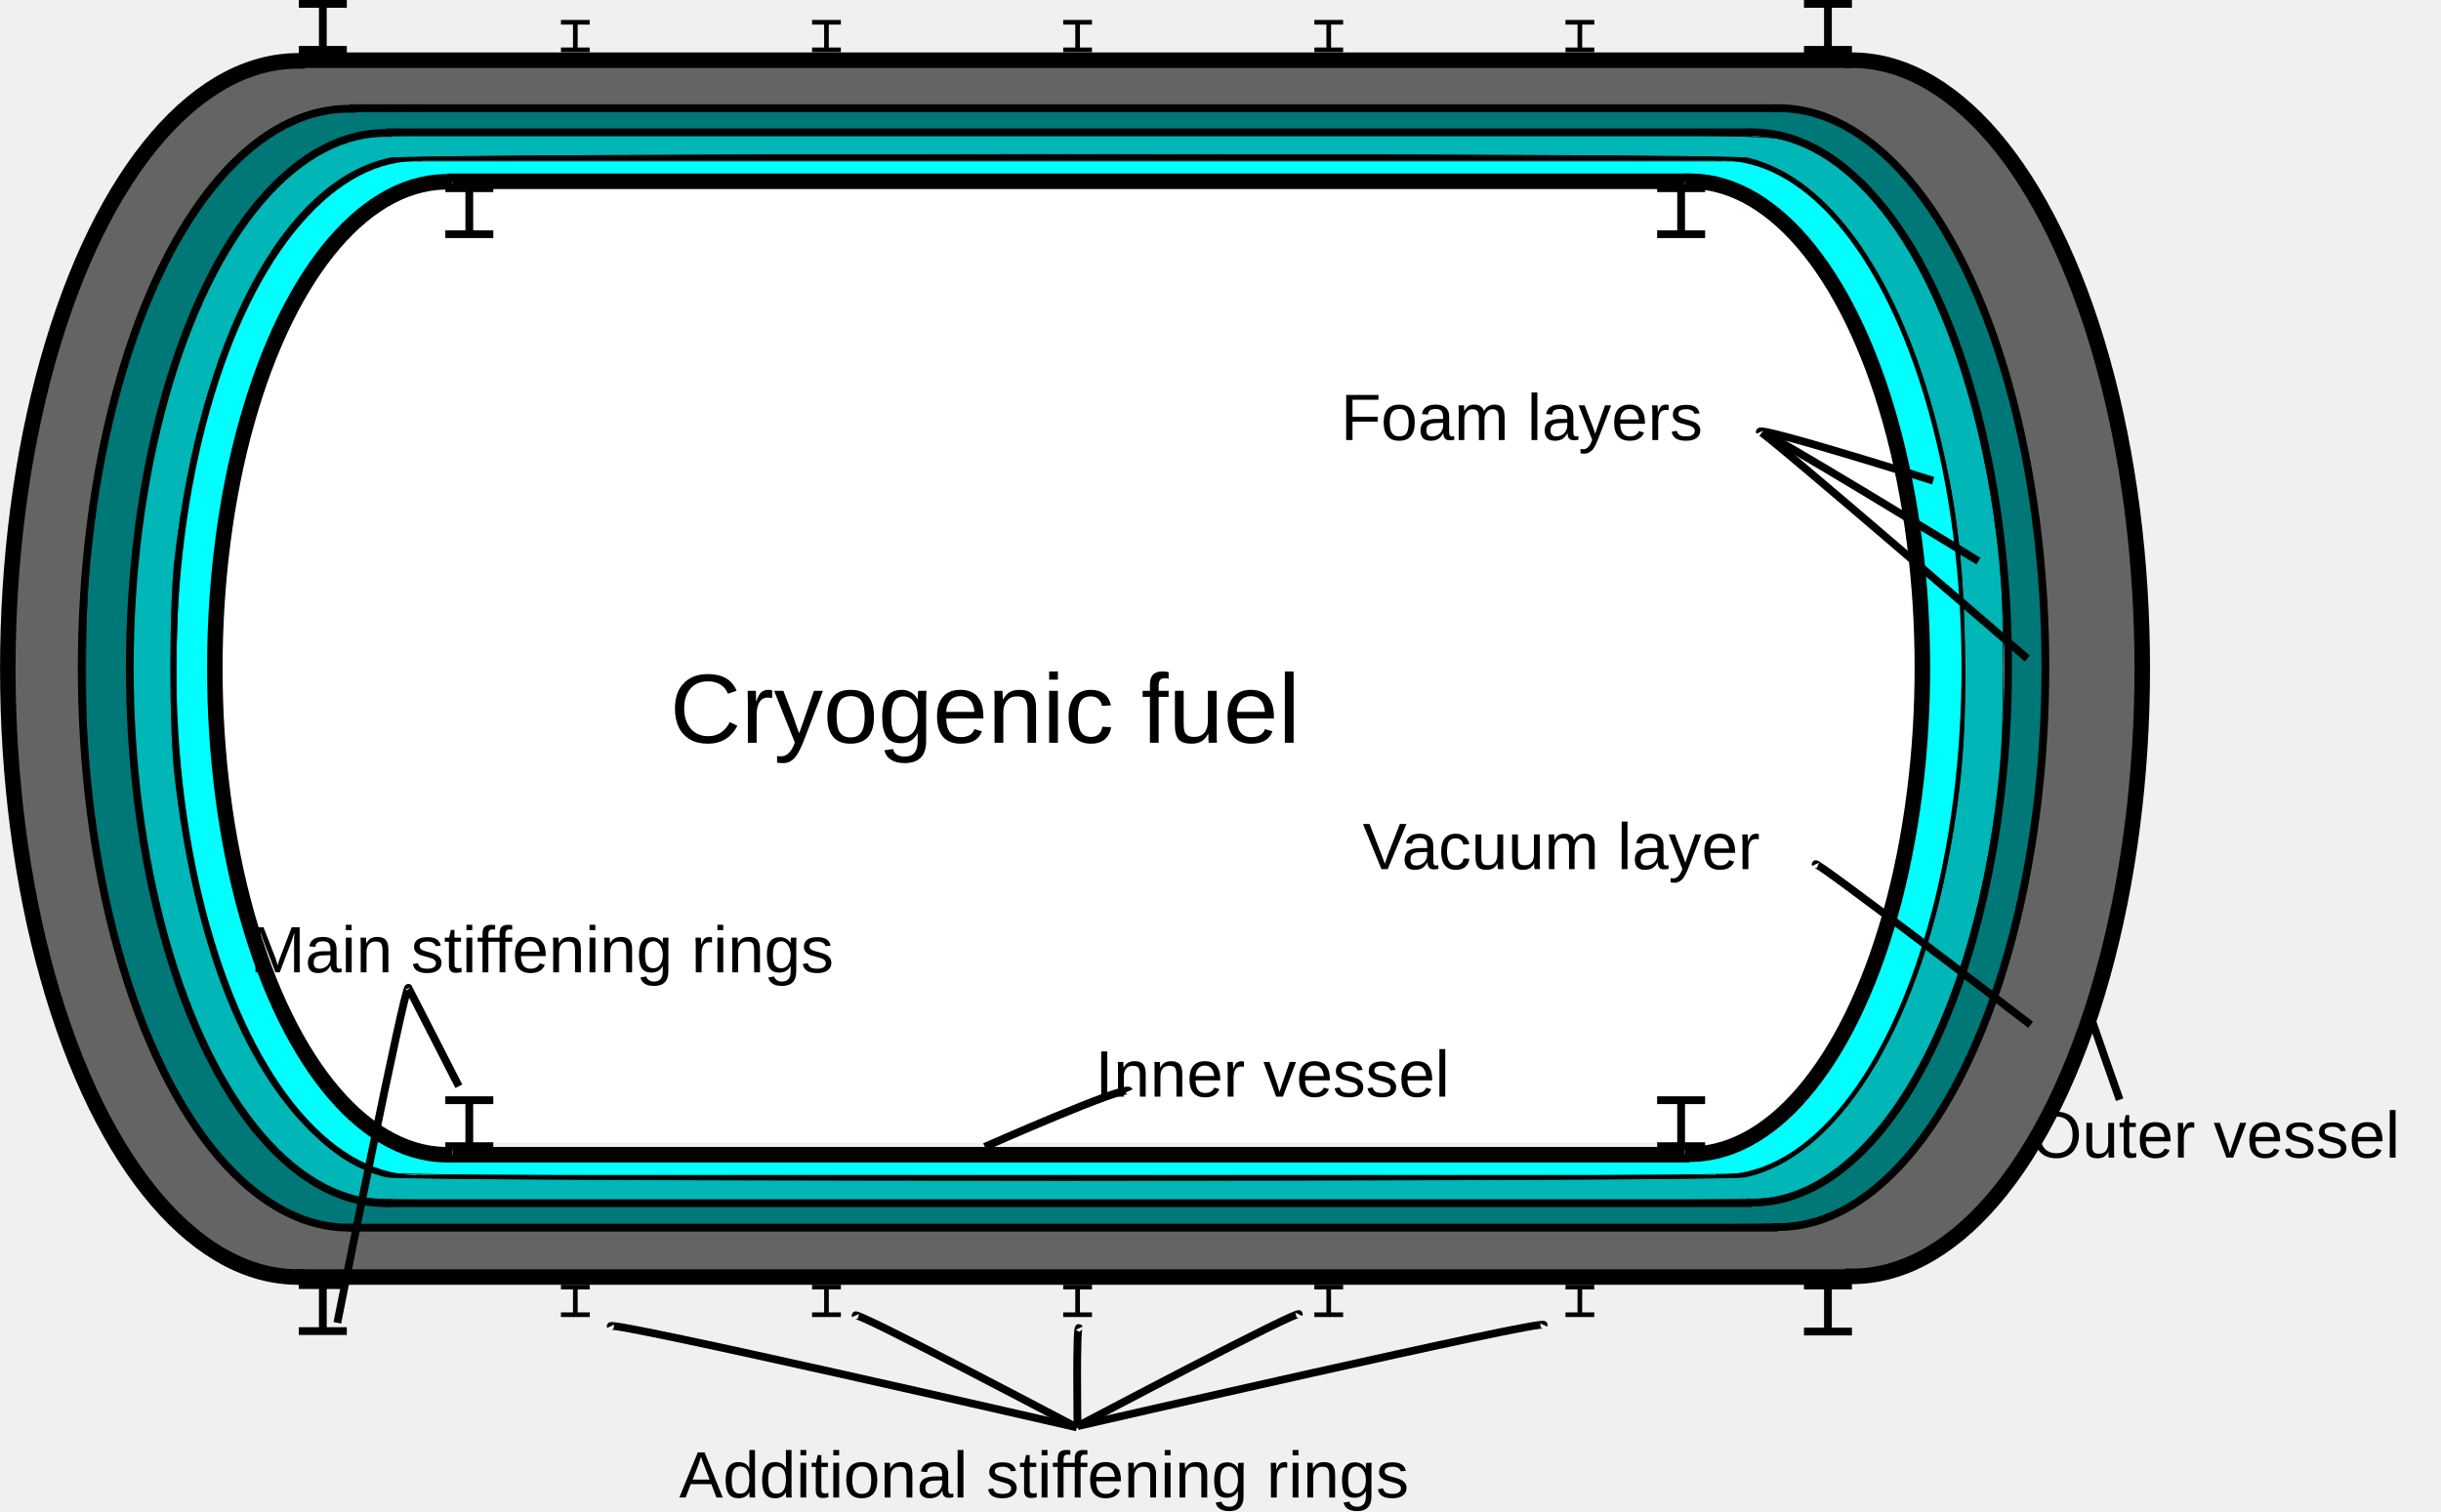
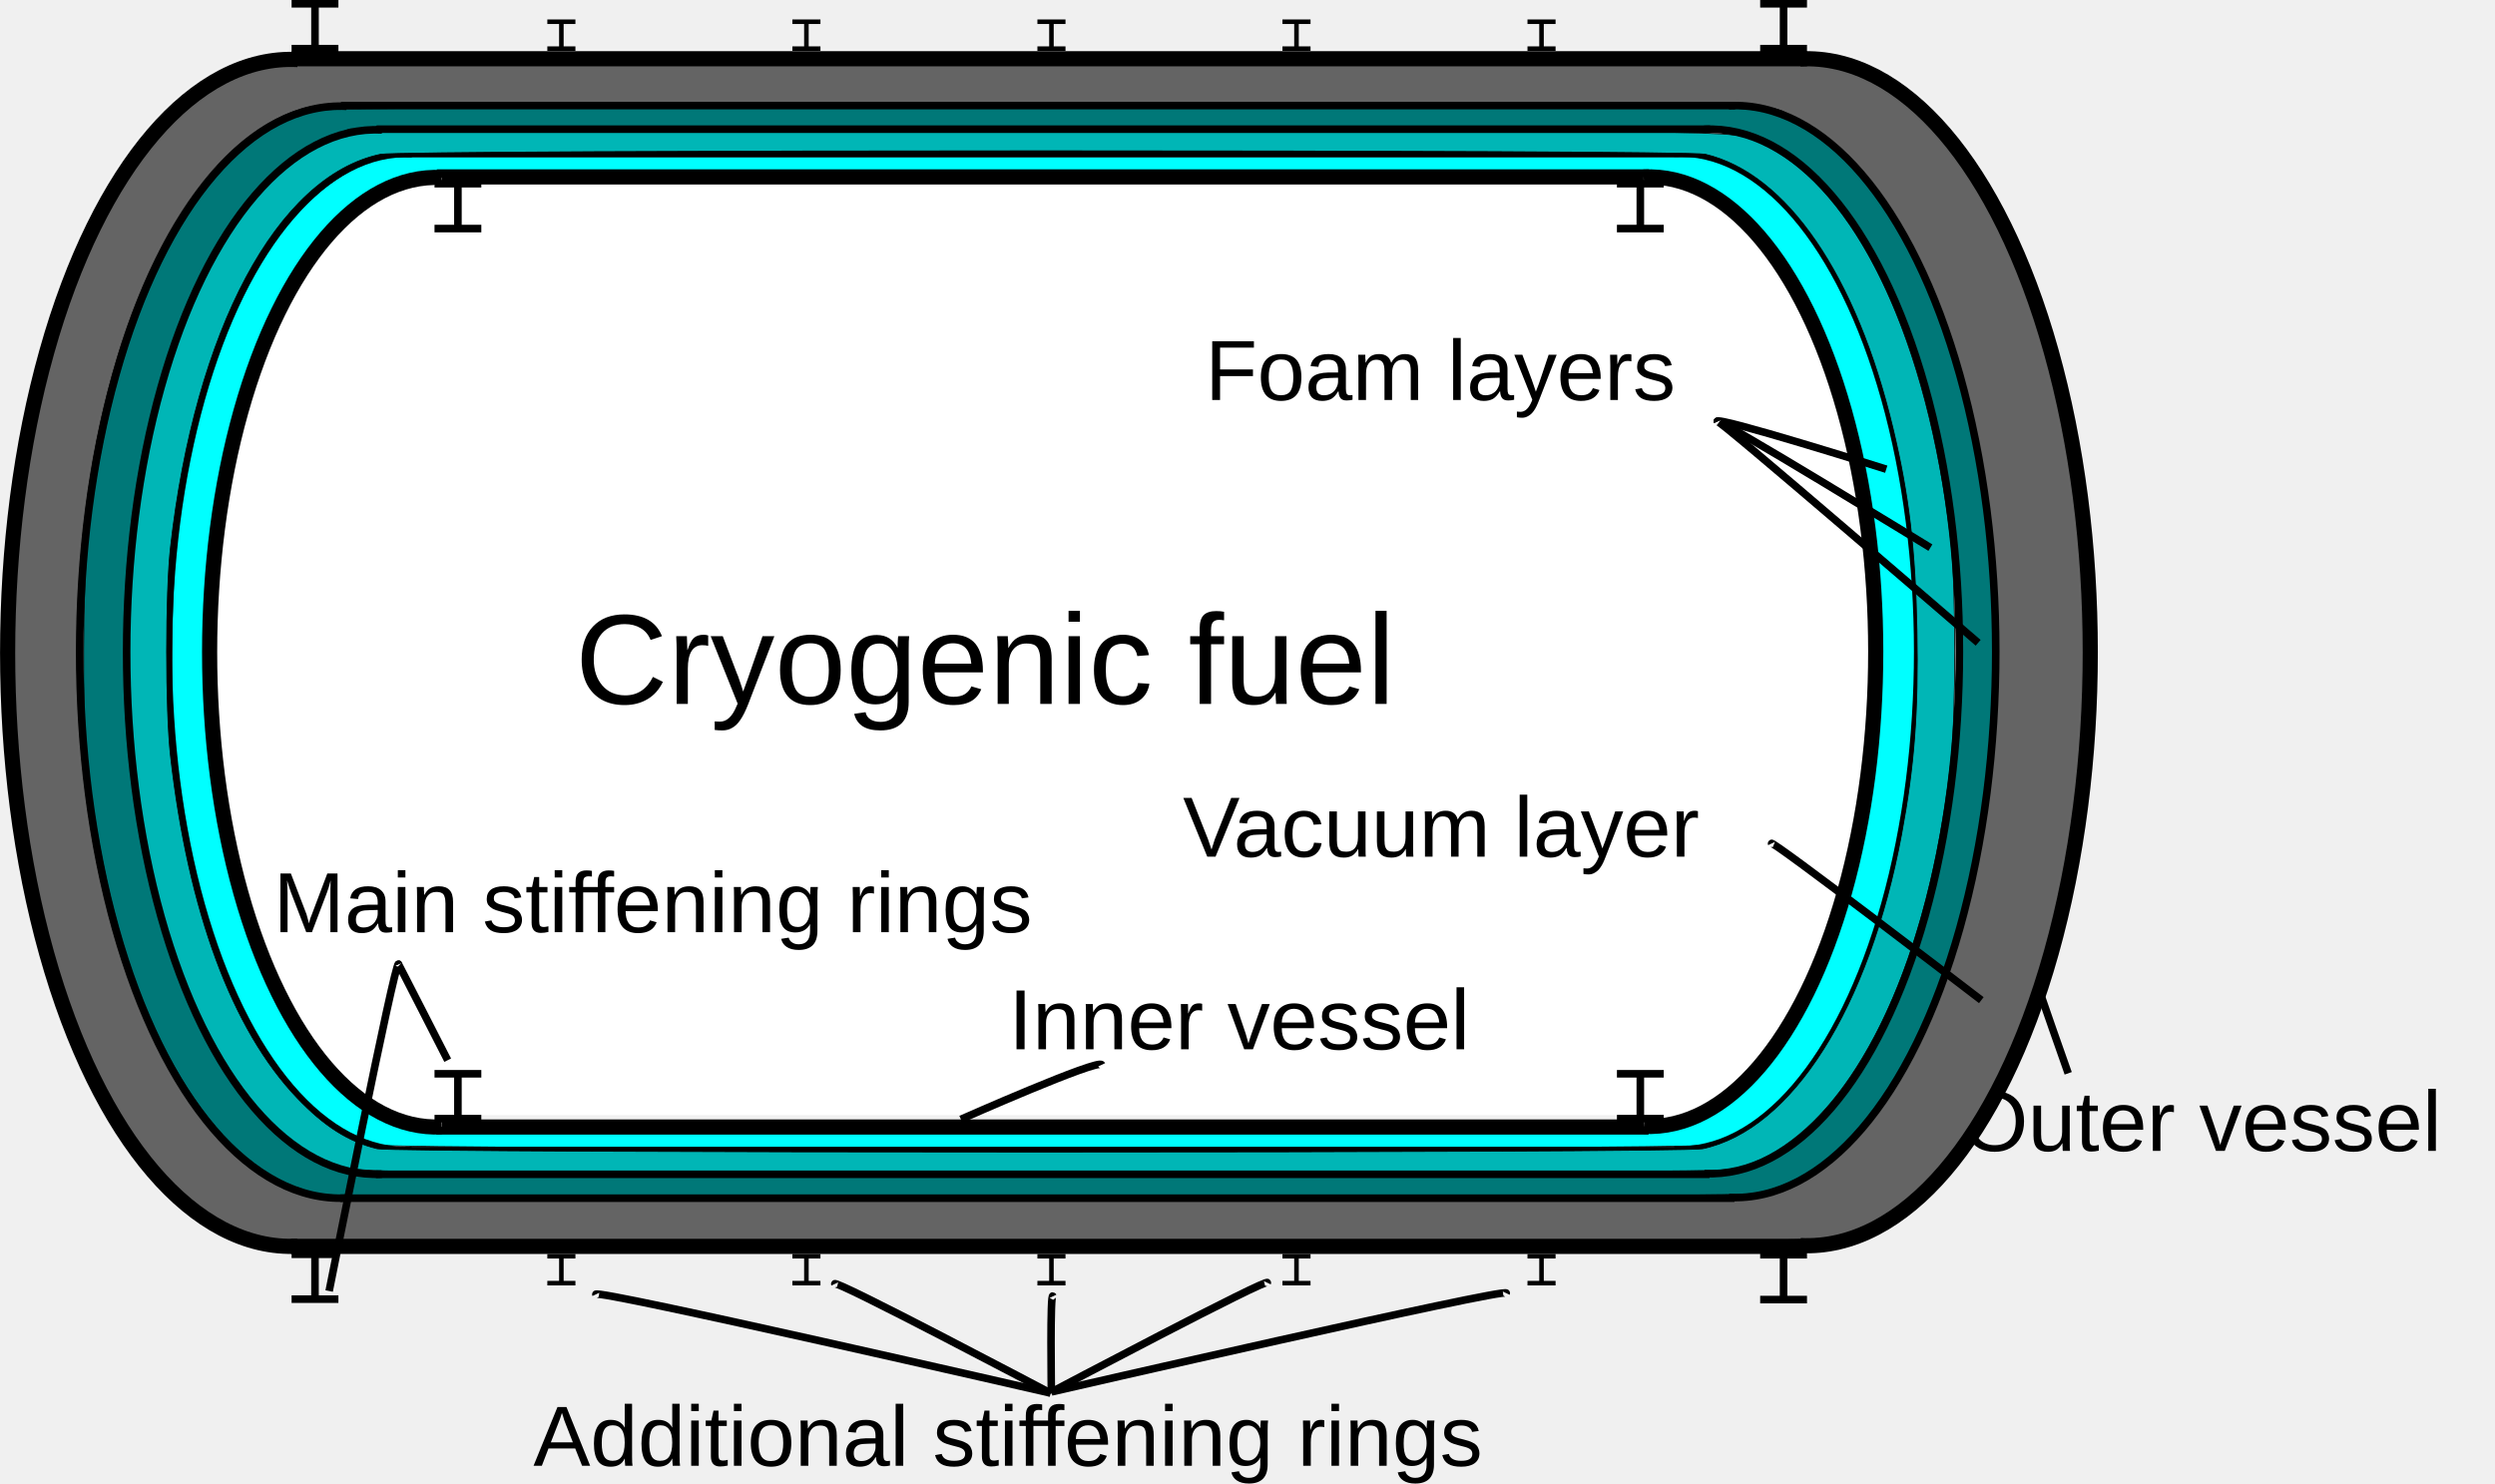
- <svg xmlns="http://www.w3.org/2000/svg" width="157.171mm" height="97.34mm" viewBox="0 0 157.171 97.34" version="1.1" id="svg5">
+ <svg xmlns="http://www.w3.org/2000/svg" width="164.644mm" height="97.915mm" viewBox="0 0 164.644 97.915" version="1.1" id="svg5">
  <defs id="defs2" />
  <g id="layer1" transform="translate(-22.70852,-82.03027)">
    <path style="fill:#00ffff;fill-opacity:1;fill-rule:nonzero;stroke:#000000;stroke-width:0.053;stroke-dasharray:none" d="m 47.585,157.589 c -1.794,-0.483 -3.991,-2.001 -5.566,-3.846 -4.223,-4.949 -7.032,-13.439 -7.872,-23.79 -0.21,-2.584 -0.086,-9.721 0.213,-12.215 1.175,-9.829 4.075,-17.515 8.274,-21.927 1.361,-1.43 2.675,-2.361 4.214,-2.986 l 1.067,-0.433 h 43.704 43.704 l 0.944,0.378 c 9.739,3.902 15.375,24.959 11.822,44.163 -2.077,11.227 -7.01,19.216 -12.76,20.665 -1.233,0.311 -86.587,0.301 -87.743,-0.01 z m 86.411,-1.43 c 5.509,-1.964 9.935,-9.603 11.798,-20.364 0.662,-3.823 0.824,-5.936 0.824,-10.729 0,-4.794 -0.162,-6.906 -0.824,-10.729 -1.74,-10.047 -5.721,-17.432 -10.761,-19.962 -1.701,-0.854 1.509,-0.795 -43.295,-0.793 -45.42,0.003 -41.856,-0.076 -43.87,0.971 -3.162,1.645 -5.886,5.209 -7.954,10.406 -4.825,12.126 -4.598,29.886 0.53,41.539 2.339,5.314 5.66,8.874 9.187,9.849 0.533,0.147 8.463,0.177 42.057,0.159 l 41.4,-0.023 z" id="path6004" />
    <g id="g4000-8-8" transform="matrix(0.84,0,0,0.84,14.31726,19.96055)" style="fill:none;fill-opacity:1;stroke-width:0.595;stroke-dasharray:none">
      <path style="fill:none;fill-opacity:1;stroke:#000000;stroke-width:0.595;stroke-dasharray:none" d="M 41.951,85.907 H 141.951" id="path3685-7-6" />
      <path style="fill:none;fill-opacity:1;stroke:#000000;stroke-width:0.595;stroke-dasharray:none" d="M 41.905,164.28 H 141.905" id="path3685-0-0-9" />
      <path style="fill:none;fill-opacity:1;stroke:#000000;stroke-width:0.595;stroke-dasharray:none" id="path3761-1-2" d="m 42.342,164.269 a 18.694,39.165 0 0 1 -16.555,-19.316 18.694,39.165 0 0 1 0.007,-39.7 18.694,39.165 0 0 1 16.561,-19.292" />
      <path style="fill:none;fill-opacity:1;stroke:#000000;stroke-width:0.595;stroke-dasharray:none" id="path3761-5-0-1" d="m -141.514,164.226 a 18.694,39.165 0 0 1 -16.555,-19.316 18.694,39.165 0 0 1 0.007,-39.7 18.694,39.165 0 0 1 16.561,-19.292" transform="scale(-1,1)" />
    </g>
    <g id="g1089" transform="translate(-167.1071,-18.07938)">
      <g id="g4000-8" transform="matrix(0.8,0,0,0.8,185.0785,43.058)" style="fill:#ffffff;fill-opacity:1;stroke-width:1.25;stroke-dasharray:none">
        <path style="fill:#ffffff;fill-opacity:1;stroke:#000000;stroke-width:1.25;stroke-dasharray:none" d="M 41.951,85.907 H 141.951" id="path3685-7" />
        <path style="fill:#ffffff;fill-opacity:1;stroke:#000000;stroke-width:1.25;stroke-dasharray:none" d="M 41.905,164.28 H 141.905" id="path3685-0-0" />
        <path style="fill:#ffffff;fill-opacity:1;stroke:#000000;stroke-width:1.25;stroke-dasharray:none" id="path3761-1" d="m 42.342,164.269 a 18.694,39.165 0 0 1 -16.555,-19.316 18.694,39.165 0 0 1 0.007,-39.7 18.694,39.165 0 0 1 16.561,-19.292" />
        <path style="fill:#ffffff;fill-opacity:1;stroke:#000000;stroke-width:1.25;stroke-dasharray:none" id="path3761-5-0" d="m -141.514,164.226 a 18.694,39.165 0 0 1 -16.555,-19.316 18.694,39.165 0 0 1 0.007,-39.7 18.694,39.165 0 0 1 16.561,-19.292" transform="scale(-1,1)" />
      </g>
      <rect style="fill:#ffffff;stroke:#000000;stroke-width:0" id="rect1081" width="80.375" height="61.386" x="218.49" y="112.314" />
    </g>
-     <text xml:space="preserve" style="font-size:6.35px;font-family:Arial;-inkscape-font-specification:Arial;text-align:center;text-anchor:middle;fill:#000000;fill-opacity:1;stroke:none;stroke-width:0.5" x="90.541" y="129.87" id="text2062">
-       <tspan id="tspan2060" style="font-size:6.35px;stroke-width:0.5" x="90.541" y="129.87">Cryogenic fuel</tspan>
+     <text xml:space="preserve" style="font-size:8.467px;font-family:Arial;-inkscape-font-specification:Arial;text-align:center;text-anchor:middle;fill:#000000;fill-opacity:1;stroke:none;stroke-width:0.5" x="93.597" y="128.48" id="text2062">
+       <tspan id="tspan2060" style="font-size:8.467px;stroke-width:0.5" x="93.597" y="128.48">Cryogenic fuel</tspan>
    </text>
-     <text xml:space="preserve" style="font-size:4.233px;font-family:Arial;-inkscape-font-specification:Arial;text-align:center;text-anchor:middle;fill:none;fill-opacity:1;stroke:#000000;stroke-width:0.5" x="168.295" y="156.587" id="text1954-1-4">
-       <tspan id="tspan1952-5-9" style="font-size:4.233px;fill:#000000;fill-opacity:1;stroke:none;stroke-width:0.5" x="168.295" y="156.587">Outer vessel</tspan>
+     <text xml:space="preserve" style="font-size:5.644px;font-family:Arial;-inkscape-font-specification:Arial;text-align:center;text-anchor:middle;fill:none;fill-opacity:1;stroke:#000000;stroke-width:0.5" x="171.908" y="157.976" id="text1954-1-4">
+       <tspan id="tspan1952-5-9" style="font-size:5.644px;fill:#000000;fill-opacity:1;stroke:none;stroke-width:0.5" x="171.908" y="157.976">Outer vessel</tspan>
    </text>
    <path style="fill:#646464;fill-opacity:1;fill-rule:nonzero;stroke:#000000;stroke-width:0.053;stroke-dasharray:none" d="m 39.52,163.7 c -3.005,-0.787 -5.948,-3.233 -8.482,-7.049 -6.807,-10.25 -9.496,-28.873 -6.543,-45.31 2.368,-13.178 7.951,-22.702 14.566,-24.845 0.495,-0.16 1.626,-0.356 2.513,-0.435 1.08,-0.096 18.127,-0.13 51.6,-0.103 47.432,0.039 50.03,0.054 50.825,0.289 3.315,0.982 6.075,3.252 8.608,7.076 8.303,12.539 10.245,36.611 4.365,54.112 -1.931,5.746 -4.459,10.123 -7.546,13.06 -1.281,1.219 -2.149,1.83 -3.555,2.505 -2.217,1.063 2.605,0.977 -54.232,0.971 -49.797,-0.005 -51.13,-0.012 -52.119,-0.271 z m 99.661,-2.835 c 6.385,-1.743 11.723,-10.336 14.026,-22.576 3.879,-20.626 -1.952,-43.802 -12.223,-48.584 -1.968,-0.916 2.199,-0.845 -49.77,-0.845 -46.76,0 -47.223,0.003 -48.305,0.279 -4.288,1.097 -8.225,5.528 -11.024,12.406 -5.363,13.182 -5.472,32.923 -0.256,46.238 3.061,7.813 7.55,12.647 12.325,13.269 0.424,0.055 21.82,0.091 47.547,0.08 44.278,-0.02 46.824,-0.034 47.681,-0.268 z" id="path5998" />
    <path style="fill:#007878;fill-opacity:1;fill-rule:nonzero;stroke:#000000;stroke-width:0.053;stroke-dasharray:none" d="m 43.942,160.881 c -2.315,-0.387 -4.973,-2.072 -6.947,-4.404 -4.503,-5.32 -7.427,-13.733 -8.578,-24.682 -0.287,-2.73 -0.244,-11.214 0.072,-14.103 1.259,-11.527 4.752,-20.612 9.744,-25.343 1.613,-1.529 3.07,-2.401 4.941,-2.96 0.796,-0.238 3.096,-0.252 46.636,-0.29 25.977,-0.022 46.584,0.015 47.614,0.085 1.491,0.103 2.006,0.199 2.882,0.541 6.237,2.434 11.319,11.889 13.229,24.614 0.957,6.374 0.987,14.282 0.079,20.821 -1.429,10.292 -5.203,19.039 -9.963,23.095 -1.418,1.208 -3.479,2.25 -4.97,2.513 -0.947,0.167 -8.212,0.195 -47.753,0.183 -25.65,-0.008 -46.793,-0.04 -46.985,-0.072 z m 93.412,-1.498 c 8.699,-1.848 15.225,-17.794 14.749,-36.036 -0.153,-5.85 -0.765,-10.391 -2.059,-15.26 -2.243,-8.443 -6.235,-14.673 -10.751,-16.779 -1.969,-0.918 2.024,-0.851 -48.026,-0.811 l -45.441,0.036 -0.769,0.295 c -2.892,1.109 -5.108,3 -7.205,6.146 -6.221,9.333 -8.539,26.606 -5.563,41.452 2.286,11.405 7.297,19.358 13.188,20.93 1.122,0.299 90.47,0.324 91.876,0.026 z" id="path6000" />
    <path style="fill:#00b6b6;fill-opacity:1;fill-rule:nonzero;stroke:#000000;stroke-width:0.053;stroke-dasharray:none" d="m 48.157,159.304 c -2.904,-0.102 -3.454,-0.236 -5.235,-1.281 -1.27,-0.745 -3.637,-3.126 -4.778,-4.805 -7.529,-11.08 -9.268,-32.673 -3.892,-48.325 1.659,-4.831 3.951,-8.741 6.548,-11.17 1.568,-1.467 2.994,-2.291 4.843,-2.798 0.862,-0.237 3.157,-0.249 45.868,-0.249 49.547,0 45.548,-0.077 47.614,0.913 6.1,2.922 10.806,12.908 12.316,26.133 0.348,3.045 0.347,11.563 -5.3e-4,14.611 -0.985,8.633 -3.208,15.643 -6.541,20.63 -2.144,3.207 -4.704,5.32 -7.449,6.147 -0.8,0.241 -2.787,0.253 -43.774,0.268 -23.615,0.009 -44.098,-0.025 -45.519,-0.074 z m 86.907,-1.467 c 5.894,-1.249 10.992,-9.3 13.128,-20.735 0.847,-4.537 1.117,-8.113 1.016,-13.474 -0.101,-5.347 -0.523,-8.917 -1.578,-13.33 -2.414,-10.103 -7.018,-16.822 -12.395,-18.09 -1.306,-0.308 -85.968,-0.303 -87.423,0.005 -6.82,1.445 -12.233,11.576 -13.853,25.928 -0.34,3.011 -0.34,10.756 0,13.767 1.157,10.246 4.057,18.083 8.36,22.583 1.789,1.871 3.387,2.884 5.28,3.345 1.204,0.293 86.08,0.295 87.465,0.001 z" id="path6002" />
    <g id="g4000" style="fill:none;fill-opacity:1;stroke-width:1;stroke-dasharray:none">
      <path style="fill:none;fill-opacity:1;stroke:#000000;stroke-width:1;stroke-dasharray:none" d="M 41.951,85.907 H 141.951" id="path3685" />
      <path style="fill:none;fill-opacity:1;stroke:#000000;stroke-width:1;stroke-dasharray:none" d="M 41.905,164.28 H 141.905" id="path3685-0" />
      <path style="fill:none;fill-opacity:1;stroke:#000000;stroke-width:1;stroke-dasharray:none" id="path3761" d="m 42.342,164.269 a 18.694,39.165 0 0 1 -16.555,-19.316 18.694,39.165 0 0 1 0.007,-39.7 18.694,39.165 0 0 1 16.561,-19.292" />
      <path style="fill:none;fill-opacity:1;stroke:#000000;stroke-width:1;stroke-dasharray:none" id="path3761-5" d="m -141.514,164.226 a 18.694,39.165 0 0 1 -16.555,-19.316 18.694,39.165 0 0 1 0.007,-39.7 18.694,39.165 0 0 1 16.561,-19.292" transform="scale(-1,1)" />
    </g>
    <g id="g4000-8-4" transform="matrix(0.92,0,0,0.92,6.613804,9.961611)" style="stroke-width:0.543;stroke-dasharray:none">
      <path style="fill:#656464;fill-opacity:1;stroke:#000000;stroke-width:0.543;stroke-dasharray:none" d="M 41.951,85.907 H 141.951" id="path3685-7-4" />
      <path style="fill:#656464;fill-opacity:1;stroke:#000000;stroke-width:0.543;stroke-dasharray:none" d="M 41.905,164.28 H 141.905" id="path3685-0-0-0" />
      <path style="fill:none;fill-opacity:1;stroke:#000000;stroke-width:0.543;stroke-dasharray:none" id="path3761-1-9" d="m 42.342,164.269 a 18.694,39.165 0 0 1 -16.555,-19.316 18.694,39.165 0 0 1 0.007,-39.7 18.694,39.165 0 0 1 16.561,-19.292" />
      <path style="fill:none;fill-opacity:1;stroke:#000000;stroke-width:0.543;stroke-dasharray:none" id="path3761-5-0-10" d="m -141.514,164.226 a 18.694,39.165 0 0 1 -16.555,-19.316 18.694,39.165 0 0 1 0.007,-39.7 18.694,39.165 0 0 1 16.561,-19.292" transform="scale(-1,1)" />
    </g>
    <g id="g4000-8-0" transform="matrix(0.88,0,0,0.88,10.64015,14.95681)" style="stroke-width:0.568;stroke-dasharray:none">
      <path style="fill:#656464;fill-opacity:1;stroke:#000000;stroke-width:0.568;stroke-dasharray:none" d="M 41.951,85.907 H 141.951" id="path3685-7-5" />
      <path style="fill:#656464;fill-opacity:1;stroke:#000000;stroke-width:0.568;stroke-dasharray:none" d="M 41.905,164.28 H 141.905" id="path3685-0-0-5" />
      <path style="fill:none;fill-opacity:1;stroke:#000000;stroke-width:0.568;stroke-dasharray:none" id="path3761-1-6" d="m 42.342,164.269 a 18.694,39.165 0 0 1 -16.555,-19.316 18.694,39.165 0 0 1 0.007,-39.7 18.694,39.165 0 0 1 16.561,-19.292" />
      <path style="fill:none;fill-opacity:1;stroke:#000000;stroke-width:0.568;stroke-dasharray:none" id="path3761-5-0-3" d="m -141.514,164.226 a 18.694,39.165 0 0 1 -16.555,-19.316 18.694,39.165 0 0 1 0.007,-39.7 18.694,39.165 0 0 1 16.561,-19.292" transform="scale(-1,1)" />
    </g>
    <g id="g6964" transform="translate(-6.91518,15.82693)">
      <path style="fill:#00ffff;fill-opacity:1;fill-rule:nonzero;stroke:#000000;stroke-width:0.5;stroke-dasharray:none" d="M 58.297,140.024 H 61.386" id="path6935" />
      <path style="fill:#00ffff;fill-opacity:1;fill-rule:nonzero;stroke:#000000;stroke-width:0.5;stroke-dasharray:none" d="M 58.297,137.063 H 61.386" id="path6935-5" />
      <path style="fill:#00ffff;fill-opacity:1;fill-rule:nonzero;stroke:#000000;stroke-width:0.5;stroke-dasharray:none" d="m 59.841,140.024 v -2.96" id="path6937" />
    </g>
    <g id="g6964-9" transform="translate(-6.91518,-42.91059)">
      <path style="fill:#00ffff;fill-opacity:1;fill-rule:nonzero;stroke:#000000;stroke-width:0.5;stroke-dasharray:none" d="M 58.297,140.024 H 61.386" id="path6935-3" />
      <path style="fill:#00ffff;fill-opacity:1;fill-rule:nonzero;stroke:#000000;stroke-width:0.5;stroke-dasharray:none" d="M 58.297,137.063 H 61.386" id="path6935-5-3" />
      <path style="fill:#00ffff;fill-opacity:1;fill-rule:nonzero;stroke:#000000;stroke-width:0.5;stroke-dasharray:none" d="m 59.841,140.024 v -2.96" id="path6937-9" />
    </g>
    <g id="g6964-9-6" transform="translate(-16.34621,-54.78315)">
      <path style="fill:#00ffff;fill-opacity:1;fill-rule:nonzero;stroke:#000000;stroke-width:0.5;stroke-dasharray:none" d="M 58.297,140.024 H 61.386" id="path6935-3-3" />
      <path style="fill:#00ffff;fill-opacity:1;fill-rule:nonzero;stroke:#000000;stroke-width:0.5;stroke-dasharray:none" d="M 58.297,137.063 H 61.386" id="path6935-5-3-2" />
      <path style="fill:#00ffff;fill-opacity:1;fill-rule:nonzero;stroke:#000000;stroke-width:0.5;stroke-dasharray:none" d="m 59.841,140.024 v -2.96" id="path6937-9-8" />
    </g>
    <g id="g6964-9-0" transform="translate(71.11158,-42.91059)">
      <path style="fill:#00ffff;fill-opacity:1;fill-rule:nonzero;stroke:#000000;stroke-width:0.5;stroke-dasharray:none" d="M 58.297,140.024 H 61.386" id="path6935-3-6" />
      <path style="fill:#00ffff;fill-opacity:1;fill-rule:nonzero;stroke:#000000;stroke-width:0.5;stroke-dasharray:none" d="M 58.297,137.063 H 61.386" id="path6935-5-3-8" />
      <path style="fill:#00ffff;fill-opacity:1;fill-rule:nonzero;stroke:#000000;stroke-width:0.5;stroke-dasharray:none" d="m 59.841,140.024 v -2.96" id="path6937-9-6" />
    </g>
    <g id="g6964-9-0-8" transform="translate(71.11158,15.82693)">
      <path style="fill:#00ffff;fill-opacity:1;fill-rule:nonzero;stroke:#000000;stroke-width:0.5;stroke-dasharray:none" d="M 58.297,140.024 H 61.386" id="path6935-3-6-0" />
      <path style="fill:#00ffff;fill-opacity:1;fill-rule:nonzero;stroke:#000000;stroke-width:0.5;stroke-dasharray:none" d="M 58.297,137.063 H 61.386" id="path6935-5-3-8-3" />
      <path style="fill:#00ffff;fill-opacity:1;fill-rule:nonzero;stroke:#000000;stroke-width:0.5;stroke-dasharray:none" d="m 59.841,140.024 v -2.96" id="path6937-9-6-4" />
    </g>
    <g id="g6964-9-00" transform="translate(-16.34621,27.73772)">
      <path style="fill:#00ffff;fill-opacity:1;fill-rule:nonzero;stroke:#000000;stroke-width:0.5;stroke-dasharray:none" d="M 58.297,140.024 H 61.386" id="path6935-3-34" />
      <path style="fill:#00ffff;fill-opacity:1;fill-rule:nonzero;stroke:#000000;stroke-width:0.5;stroke-dasharray:none" d="M 58.297,137.063 H 61.386" id="path6935-5-3-9" />
      <path style="fill:#00ffff;fill-opacity:1;fill-rule:nonzero;stroke:#000000;stroke-width:0.5;stroke-dasharray:none" d="m 59.841,140.024 v -2.96" id="path6937-9-9" />
    </g>
    <g id="g6964-9-00-5" transform="translate(80.56474,-54.78315)">
      <path style="fill:#00ffff;fill-opacity:1;fill-rule:nonzero;stroke:#000000;stroke-width:0.5;stroke-dasharray:none" d="M 58.297,140.024 H 61.386" id="path6935-3-34-9" />
      <path style="fill:#00ffff;fill-opacity:1;fill-rule:nonzero;stroke:#000000;stroke-width:0.5;stroke-dasharray:none" d="M 58.297,137.063 H 61.386" id="path6935-5-3-9-7" />
      <path style="fill:#00ffff;fill-opacity:1;fill-rule:nonzero;stroke:#000000;stroke-width:0.5;stroke-dasharray:none" d="m 59.841,140.024 v -2.96" id="path6937-9-9-3" />
    </g>
    <g id="g6964-9-00-5-2" transform="translate(80.56474,27.76689)">
      <path style="fill:#00ffff;fill-opacity:1;fill-rule:nonzero;stroke:#000000;stroke-width:0.5;stroke-dasharray:none" d="M 58.297,140.024 H 61.386" id="path6935-3-34-9-9" />
      <path style="fill:#00ffff;fill-opacity:1;fill-rule:nonzero;stroke:#000000;stroke-width:0.5;stroke-dasharray:none" d="M 58.297,137.063 H 61.386" id="path6935-5-3-9-7-1" />
      <path style="fill:#00ffff;fill-opacity:1;fill-rule:nonzero;stroke:#000000;stroke-width:0.5;stroke-dasharray:none" d="m 59.841,140.024 v -2.96" id="path6937-9-9-3-1" />
    </g>
    <g id="g6964-9-00-5-0" transform="matrix(0.6,0,0,0.6,23.84849,1.226351)">
      <path style="fill:#00ffff;fill-opacity:1;fill-rule:nonzero;stroke:#000000;stroke-width:0.5;stroke-dasharray:none" d="M 58.297,140.024 H 61.386" id="path6935-3-34-9-98" />
      <path style="fill:#00ffff;fill-opacity:1;fill-rule:nonzero;stroke:#000000;stroke-width:0.5;stroke-dasharray:none" d="M 58.297,137.063 H 61.386" id="path6935-5-3-9-7-7" />
      <path style="fill:#00ffff;fill-opacity:1;fill-rule:nonzero;stroke:#000000;stroke-width:0.5;stroke-dasharray:none" d="m 59.841,140.024 v -2.96" id="path6937-9-9-3-0" />
    </g>
    <g id="g6964-9-00-5-0-0" transform="matrix(0.6,0,0,0.6,40.0185,1.226351)">
      <path style="fill:#00ffff;fill-opacity:1;fill-rule:nonzero;stroke:#000000;stroke-width:0.5;stroke-dasharray:none" d="M 58.297,140.024 H 61.386" id="path6935-3-34-9-98-5" />
      <path style="fill:#00ffff;fill-opacity:1;fill-rule:nonzero;stroke:#000000;stroke-width:0.5;stroke-dasharray:none" d="M 58.297,137.063 H 61.386" id="path6935-5-3-9-7-7-5" />
      <path style="fill:#00ffff;fill-opacity:1;fill-rule:nonzero;stroke:#000000;stroke-width:0.5;stroke-dasharray:none" d="m 59.841,140.024 v -2.96" id="path6937-9-9-3-0-5" />
    </g>
    <g id="g6964-9-00-5-0-0-9" transform="matrix(0.6,0,0,0.6,56.1885,1.226351)">
      <path style="fill:#00ffff;fill-opacity:1;fill-rule:nonzero;stroke:#000000;stroke-width:0.5;stroke-dasharray:none" d="M 58.297,140.024 H 61.386" id="path6935-3-34-9-98-5-4" />
      <path style="fill:#00ffff;fill-opacity:1;fill-rule:nonzero;stroke:#000000;stroke-width:0.5;stroke-dasharray:none" d="M 58.297,137.063 H 61.386" id="path6935-5-3-9-7-7-5-3" />
      <path style="fill:#00ffff;fill-opacity:1;fill-rule:nonzero;stroke:#000000;stroke-width:0.5;stroke-dasharray:none" d="m 59.841,140.024 v -2.96" id="path6937-9-9-3-0-5-5" />
    </g>
    <g id="g6964-9-00-5-0-0-3" transform="matrix(0.6,0,0,0.6,72.3585,1.226351)">
      <path style="fill:#00ffff;fill-opacity:1;fill-rule:nonzero;stroke:#000000;stroke-width:0.5;stroke-dasharray:none" d="M 58.297,140.024 H 61.386" id="path6935-3-34-9-98-5-0" />
      <path style="fill:#00ffff;fill-opacity:1;fill-rule:nonzero;stroke:#000000;stroke-width:0.5;stroke-dasharray:none" d="M 58.297,137.063 H 61.386" id="path6935-5-3-9-7-7-5-8" />
      <path style="fill:#00ffff;fill-opacity:1;fill-rule:nonzero;stroke:#000000;stroke-width:0.5;stroke-dasharray:none" d="m 59.841,140.024 v -2.96" id="path6937-9-9-3-0-5-2" />
    </g>
    <g id="g6964-9-00-5-0-0-3-6" transform="matrix(0.6,0,0,0.6,88.5285,1.226351)">
      <path style="fill:#00ffff;fill-opacity:1;fill-rule:nonzero;stroke:#000000;stroke-width:0.5;stroke-dasharray:none" d="M 58.297,140.024 H 61.386" id="path6935-3-34-9-98-5-0-6" />
      <path style="fill:#00ffff;fill-opacity:1;fill-rule:nonzero;stroke:#000000;stroke-width:0.5;stroke-dasharray:none" d="M 58.297,137.063 H 61.386" id="path6935-5-3-9-7-7-5-8-2" />
      <path style="fill:#00ffff;fill-opacity:1;fill-rule:nonzero;stroke:#000000;stroke-width:0.5;stroke-dasharray:none" d="m 59.841,140.024 v -2.96" id="path6937-9-9-3-0-5-2-0" />
    </g>
    <g id="g6964-9-00-5-0-00" transform="matrix(0.6,0,0,0.6,23.84849,82.69208)">
      <path style="fill:#00ffff;fill-opacity:1;fill-rule:nonzero;stroke:#000000;stroke-width:0.5;stroke-dasharray:none" d="M 58.297,140.024 H 61.386" id="path6935-3-34-9-98-4" />
      <path style="fill:#00ffff;fill-opacity:1;fill-rule:nonzero;stroke:#000000;stroke-width:0.5;stroke-dasharray:none" d="M 58.297,137.063 H 61.386" id="path6935-5-3-9-7-7-9" />
      <path style="fill:#00ffff;fill-opacity:1;fill-rule:nonzero;stroke:#000000;stroke-width:0.5;stroke-dasharray:none" d="m 59.841,140.024 v -2.96" id="path6937-9-9-3-0-58" />
    </g>
    <g id="g6964-9-00-5-0-0-1" transform="matrix(0.6,0,0,0.6,40.0185,82.69208)">
      <path style="fill:#00ffff;fill-opacity:1;fill-rule:nonzero;stroke:#000000;stroke-width:0.5;stroke-dasharray:none" d="M 58.297,140.024 H 61.386" id="path6935-3-34-9-98-5-9" />
      <path style="fill:#00ffff;fill-opacity:1;fill-rule:nonzero;stroke:#000000;stroke-width:0.5;stroke-dasharray:none" d="M 58.297,137.063 H 61.386" id="path6935-5-3-9-7-7-5-0" />
      <path style="fill:#00ffff;fill-opacity:1;fill-rule:nonzero;stroke:#000000;stroke-width:0.5;stroke-dasharray:none" d="m 59.841,140.024 v -2.96" id="path6937-9-9-3-0-5-0" />
    </g>
    <g id="g6964-9-00-5-0-0-9-6" transform="matrix(0.6,0,0,0.6,56.1885,82.69208)">
      <path style="fill:#00ffff;fill-opacity:1;fill-rule:nonzero;stroke:#000000;stroke-width:0.5;stroke-dasharray:none" d="M 58.297,140.024 H 61.386" id="path6935-3-34-9-98-5-4-9" />
      <path style="fill:#00ffff;fill-opacity:1;fill-rule:nonzero;stroke:#000000;stroke-width:0.5;stroke-dasharray:none" d="M 58.297,137.063 H 61.386" id="path6935-5-3-9-7-7-5-3-2" />
      <path style="fill:#00ffff;fill-opacity:1;fill-rule:nonzero;stroke:#000000;stroke-width:0.5;stroke-dasharray:none" d="m 59.841,140.024 v -2.96" id="path6937-9-9-3-0-5-5-5" />
    </g>
    <g id="g6964-9-00-5-0-0-3-2" transform="matrix(0.6,0,0,0.6,72.3585,82.69208)">
      <path style="fill:#00ffff;fill-opacity:1;fill-rule:nonzero;stroke:#000000;stroke-width:0.5;stroke-dasharray:none" d="M 58.297,140.024 H 61.386" id="path6935-3-34-9-98-5-0-2" />
      <path style="fill:#00ffff;fill-opacity:1;fill-rule:nonzero;stroke:#000000;stroke-width:0.5;stroke-dasharray:none" d="M 58.297,137.063 H 61.386" id="path6935-5-3-9-7-7-5-8-0" />
      <path style="fill:#00ffff;fill-opacity:1;fill-rule:nonzero;stroke:#000000;stroke-width:0.5;stroke-dasharray:none" d="m 59.841,140.024 v -2.96" id="path6937-9-9-3-0-5-2-4" />
    </g>
    <g id="g6964-9-00-5-0-0-3-6-5" transform="matrix(0.6,0,0,0.6,88.5285,82.69208)">
      <path style="fill:#00ffff;fill-opacity:1;fill-rule:nonzero;stroke:#000000;stroke-width:0.5;stroke-dasharray:none" d="M 58.297,140.024 H 61.386" id="path6935-3-34-9-98-5-0-6-5" />
      <path style="fill:#00ffff;fill-opacity:1;fill-rule:nonzero;stroke:#000000;stroke-width:0.5;stroke-dasharray:none" d="M 58.297,137.063 H 61.386" id="path6935-5-3-9-7-7-5-8-2-2" />
      <path style="fill:#00ffff;fill-opacity:1;fill-rule:nonzero;stroke:#000000;stroke-width:0.5;stroke-dasharray:none" d="m 59.841,140.024 v -2.96" id="path6937-9-9-3-0-5-2-0-6" />
    </g>
-     <text xml:space="preserve" style="font-size:4.233px;font-family:Arial;-inkscape-font-specification:Arial;text-align:center;text-anchor:middle;fill:none;fill-opacity:1;stroke:#000000;stroke-width:0.5" x="123.626" y="110.372" id="text1954-8">
-       <tspan id="tspan1952-6" style="font-size:4.233px;fill:#000000;fill-opacity:1;stroke:none;stroke-width:0.5" x="123.626" y="110.372">Foam layers</tspan>
+     <text xml:space="preserve" style="font-size:5.644px;font-family:Arial;-inkscape-font-specification:Arial;text-align:center;text-anchor:middle;fill:none;fill-opacity:1;stroke:#000000;stroke-width:0.5" x="121.681" y="108.427" id="text1954-8">
+       <tspan id="tspan1952-6" style="font-size:5.644px;fill:#000000;fill-opacity:1;stroke:none;stroke-width:0.5" x="121.681" y="108.427">Foam layers</tspan>
    </text>
    <path style="fill:none;fill-opacity:1;stroke:#000000;stroke-width:0.5;stroke-dasharray:none;stroke-opacity:1" d="m 136.036,109.846 c -0.201,-0.426 11.145,3.147 11.145,3.147" id="path2064-8-1" />
    <path style="fill:none;fill-opacity:1;stroke:#000000;stroke-width:0.5;stroke-dasharray:none;stroke-opacity:1" d="m 136.036,109.846 c -0.201,-0.426 14.058,8.324 14.058,8.324" id="path2064-8-1-0" />
    <path style="fill:none;fill-opacity:1;stroke:#000000;stroke-width:0.5;stroke-dasharray:none;stroke-opacity:1" d="m 136.036,109.846 c -0.201,-0.426 17.21,14.602 17.21,14.602" id="path2064-8-1-0-9" />
    <path style="fill:none;fill-opacity:1;stroke:#000000;stroke-width:0.5;stroke-dasharray:none;stroke-opacity:1" d="m 139.614,137.697 c -0.201,-0.426 13.841,10.335 13.841,10.335" id="path2064-8-1-0-9-8" />
    <path style="fill:none;fill-opacity:1;stroke:#000000;stroke-width:0.5;stroke-dasharray:none;stroke-opacity:1" d="m 157.251,147.24 c -0.201,-0.426 1.938,5.619 1.938,5.619" id="path2064-8-1-0-9-8-8" />
-     <text xml:space="preserve" style="font-size:4.233px;font-family:Arial;-inkscape-font-specification:Arial;text-align:center;text-anchor:middle;fill:none;fill-opacity:1;stroke:#000000;stroke-width:0.5" x="107.575" y="152.661" id="text1954-1-4-7">
-       <tspan id="tspan1952-5-9-9" style="font-size:4.233px;fill:#000000;fill-opacity:1;stroke:none;stroke-width:0.5" x="107.575" y="152.661">Inner vessel</tspan>
+     <text xml:space="preserve" style="font-size:5.644px;font-family:Arial;-inkscape-font-specification:Arial;text-align:center;text-anchor:middle;fill:none;fill-opacity:1;stroke:#000000;stroke-width:0.5" x="108.408" y="151.272" id="text1954-1-4-7">
+       <tspan id="tspan1952-5-9-9" style="font-size:5.644px;fill:#000000;fill-opacity:1;stroke:none;stroke-width:0.5" x="108.408" y="151.272">Inner vessel</tspan>
    </text>
-     <text xml:space="preserve" style="font-size:4.233px;font-family:Arial;-inkscape-font-specification:Arial;text-align:center;text-anchor:middle;fill:none;fill-opacity:1;stroke:#000000;stroke-width:0.5" x="60.542" y="144.658" id="text1954-1-4-7-0">
-       <tspan id="tspan1952-5-9-9-5" style="font-size:4.233px;fill:#000000;fill-opacity:1;stroke:none;stroke-width:0.5" x="60.542" y="144.658">Main stiffening rings</tspan>
+     <text xml:space="preserve" style="font-size:5.644px;font-family:Arial;-inkscape-font-specification:Arial;text-align:center;text-anchor:middle;fill:none;fill-opacity:1;stroke:#000000;stroke-width:0.5" x="69.712" y="143.547" id="text1954-1-4-7-0">
+       <tspan id="tspan1952-5-9-9-5" style="font-size:5.644px;fill:#000000;fill-opacity:1;stroke:none;stroke-width:0.5" x="69.712" y="143.547">Main stiffening rings</tspan>
    </text>
-     <text xml:space="preserve" style="font-size:4.233px;font-family:Arial;-inkscape-font-specification:Arial;text-align:center;text-anchor:middle;fill:none;fill-opacity:1;stroke:#000000;stroke-width:0.5" x="92.869" y="178.479" id="text1954-1-4-7-0-8">
-       <tspan id="tspan1952-5-9-9-5-0" style="font-size:4.233px;fill:#000000;fill-opacity:1;stroke:none;stroke-width:0.5" x="92.869" y="178.479">Additional stiffening rings</tspan>
+     <text xml:space="preserve" style="font-size:5.644px;font-family:Arial;-inkscape-font-specification:Arial;text-align:center;text-anchor:middle;fill:none;fill-opacity:1;stroke:#000000;stroke-width:0.5" x="93.146" y="178.757" id="text1954-1-4-7-0-8">
+       <tspan id="tspan1952-5-9-9-5-0" style="font-size:5.644px;fill:#000000;fill-opacity:1;stroke:none;stroke-width:0.5" x="93.146" y="178.757">Additional stiffening rings</tspan>
    </text>
    <path style="fill:none;fill-opacity:1;stroke:#000000;stroke-width:0.5;stroke-dasharray:none;stroke-opacity:1" d="m 95.408,152.297 c -0.201,-0.426 -9.291,3.598 -9.291,3.598" id="path2064-8-1-0-9-8-8-9" />
    <path style="fill:none;fill-opacity:1;stroke:#000000;stroke-width:0.5;stroke-dasharray:none;stroke-opacity:1" d="m 92.192,167.574 c -0.201,-0.426 -0.103,6.425 -0.103,6.425" id="path2064-8-1-0-9-8-8-9-71" />
    <path style="fill:none;fill-opacity:1;stroke:#000000;stroke-width:0.5;stroke-dasharray:none;stroke-opacity:1" d="m 62.03,167.447 c -0.201,-0.426 30.011,6.517 30.011,6.517" id="path2064-8-1-0-9-8-8-9-4" />
    <path style="fill:none;fill-opacity:1;stroke:#000000;stroke-width:0.5;stroke-dasharray:none;stroke-opacity:1" d="m 77.797,166.759 c -0.201,-0.426 14.243,7.205 14.243,7.205" id="path2064-8-1-0-9-8-8-9-4-5" />
    <path style="fill:none;fill-opacity:1;stroke:#000000;stroke-width:0.5;stroke-dasharray:none;stroke-opacity:1" d="m 122.105,167.367 c 0.201,-0.426 -30.011,6.517 -30.011,6.517" id="path2064-8-1-0-9-8-8-9-4-9" />
    <path style="fill:none;fill-opacity:1;stroke:#000000;stroke-width:0.5;stroke-dasharray:none;stroke-opacity:1" d="m 106.338,166.68 c 0.201,-0.426 -14.243,7.205 -14.243,7.205" id="path2064-8-1-0-9-8-8-9-4-5-3" />
    <path style="fill:none;fill-opacity:1;stroke:#000000;stroke-width:0.5;stroke-dasharray:none;stroke-opacity:1" d="m 49.004,145.663 c -0.201,-0.426 -4.575,21.564 -4.575,21.564" id="path2064-8-1-0-9-8-8-9-7" />
-     <text xml:space="preserve" style="font-size:4.233px;font-family:Arial;-inkscape-font-specification:Arial;text-align:center;text-anchor:middle;fill:none;fill-opacity:1;stroke:#000000;stroke-width:0.5" x="126.177" y="138.007" id="text1954-8-9">
-       <tspan id="tspan1952-6-1" style="font-size:4.233px;fill:#000000;fill-opacity:1;stroke:none;stroke-width:0.5" x="126.177" y="138.007">Vacuum layer</tspan>
+     <text xml:space="preserve" style="font-size:5.644px;font-family:Arial;-inkscape-font-specification:Arial;text-align:center;text-anchor:middle;fill:none;fill-opacity:1;stroke:#000000;stroke-width:0.5" x="121.731" y="138.562" id="text1954-8-9">
+       <tspan id="tspan1952-6-1" style="font-size:5.644px;fill:#000000;fill-opacity:1;stroke:none;stroke-width:0.5" x="121.731" y="138.562">Vacuum layer</tspan>
    </text>
    <path style="fill:none;fill-opacity:1;stroke:#000000;stroke-width:0.5;stroke-dasharray:none;stroke-opacity:1" d="m 49.004,145.663 c -0.201,-0.426 3.248,6.33 3.248,6.33" id="path2064-8-1-0-9-8-8-9-5" />
  </g>
</svg>
